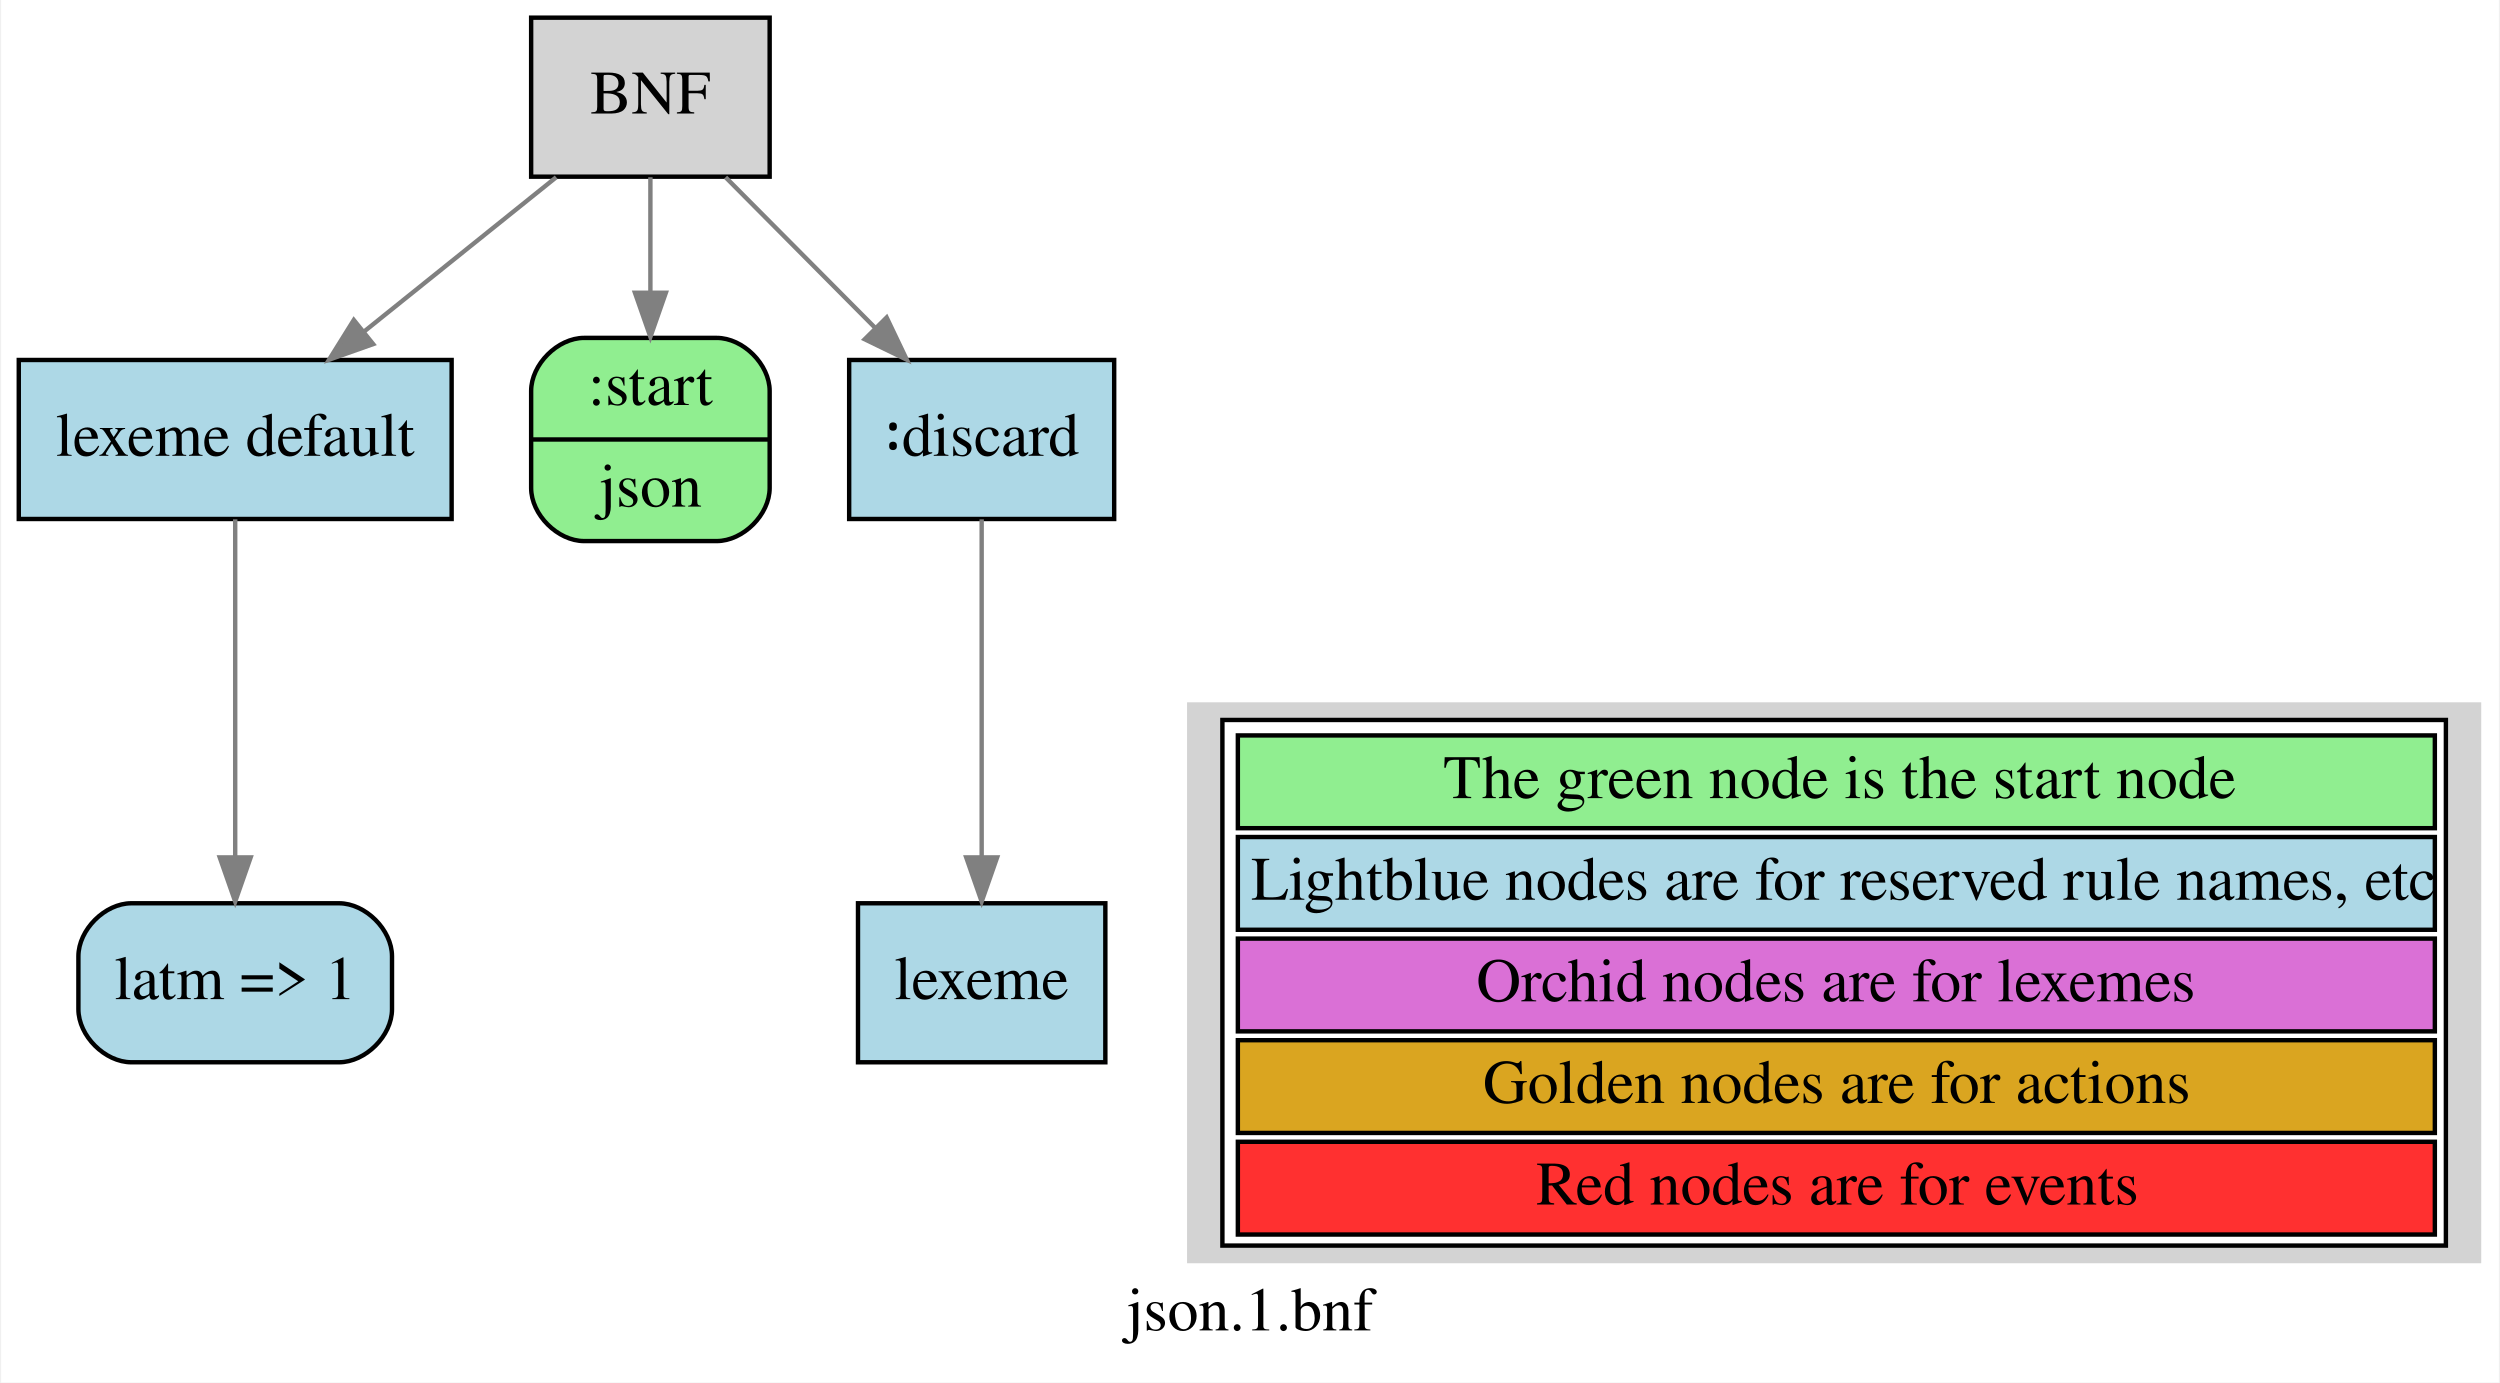
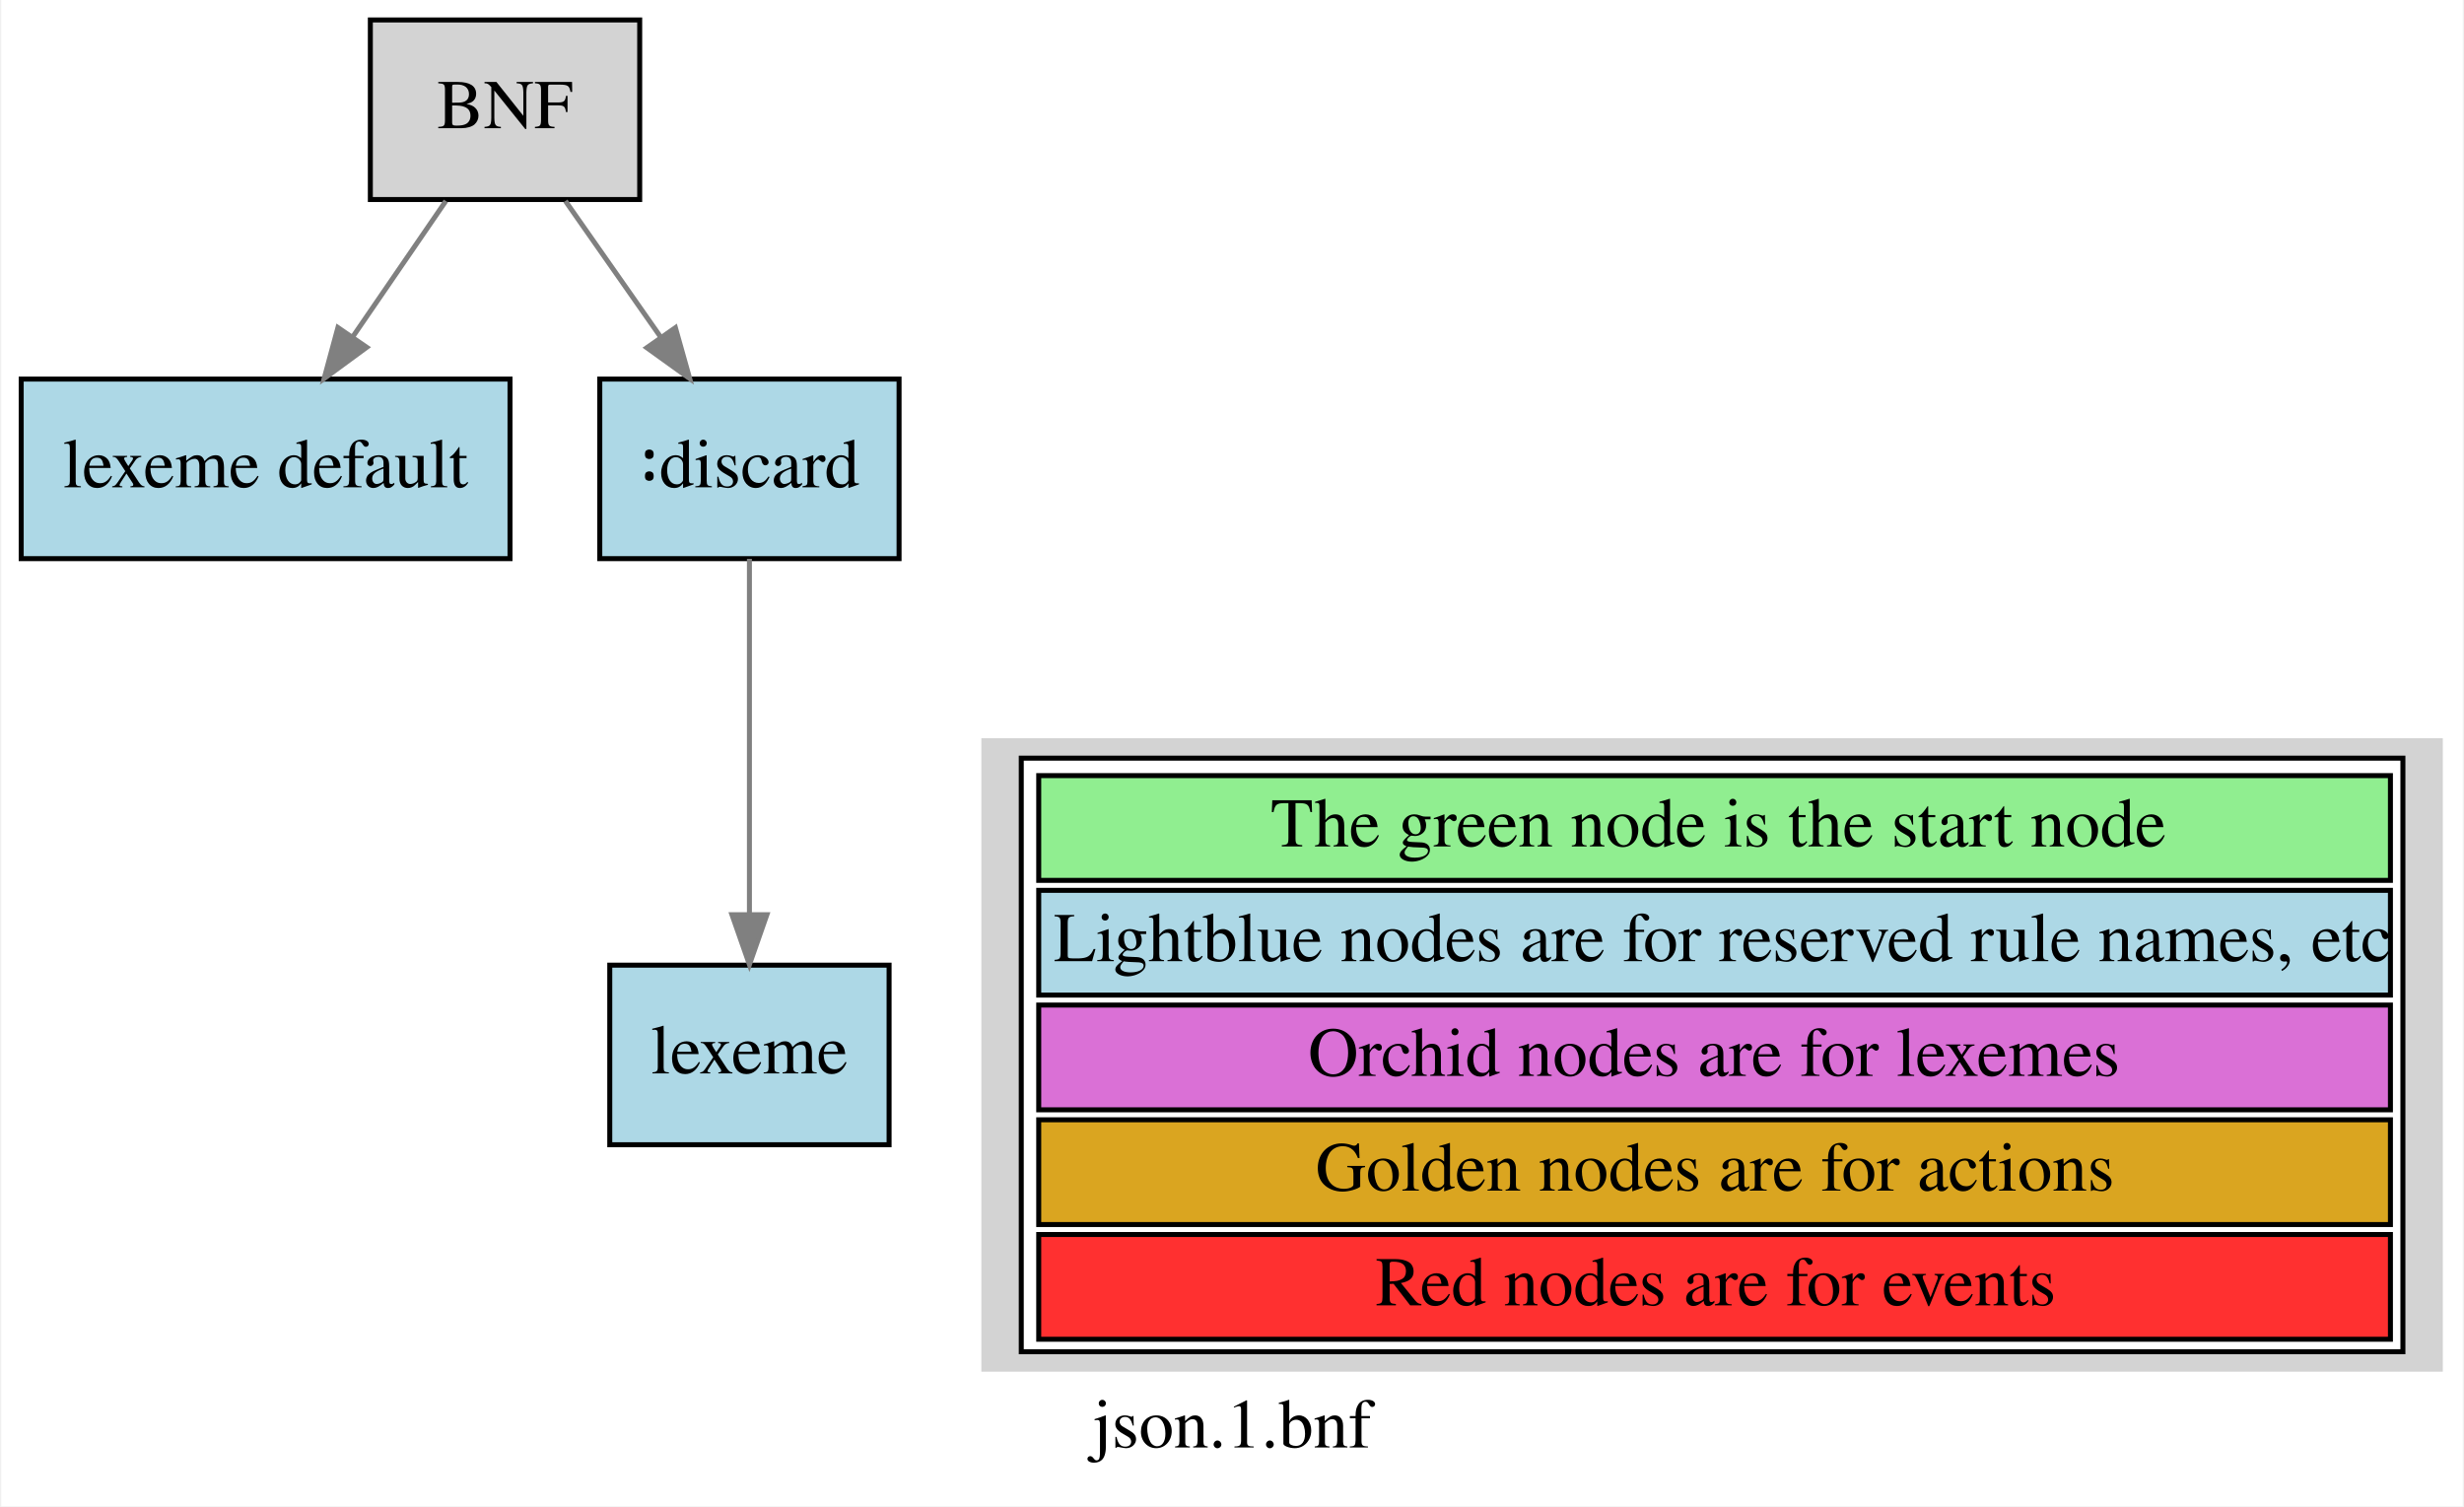
- <svg xmlns="http://www.w3.org/2000/svg" width="566pt" height="313pt" viewBox="0.00 0.00 565.50 313.00">
-   <g id="graph0" class="graph" transform="scale(1 1) rotate(0) translate(4 309)">
-     <polygon fill="white" stroke="none" points="-4,4 -4,-309 561.5,-309 561.5,4 -4,4" />
-     <text text-anchor="middle" x="278.75" y="-7.8" font-family="Times,serif" font-size="14.00">json.1.bnf</text>
+ <svg xmlns="http://www.w3.org/2000/svg" width="494pt" height="302pt" viewBox="0.00 0.00 493.50 302.00">
+   <g id="graph0" class="graph" transform="scale(1 1) rotate(0) translate(4 298)">
+     <polygon fill="white" stroke="none" points="-4,4 -4,-298 489.5,-298 489.5,4 -4,4" />
+     <text text-anchor="middle" x="242.75" y="-7.8" font-family="Times,serif" font-size="14.00">json.1.bnf</text>
    <g id="node1" class="node">
-       <polygon fill="lightblue" stroke="black" points="98,-227.5 7.10543e-15,-227.5 7.10543e-15,-191.5 98,-191.5 98,-227.5" />
-       <text text-anchor="middle" x="49" y="-205.8" font-family="Times,serif" font-size="14.00">lexeme default</text>
+       <polygon fill="lightblue" stroke="black" points="98,-222 0,-222 0,-186 98,-186 98,-222" />
+       <text text-anchor="middle" x="49" y="-200.3" font-family="Times,serif" font-size="14.00">lexeme default</text>
+     </g>
+     <g id="node2" class="node">
+       <polygon fill="lightgrey" stroke="black" points="124,-294 70,-294 70,-258 124,-258 124,-294" />
+       <text text-anchor="middle" x="97" y="-272.3" font-family="Times,serif" font-size="14.00">BNF</text>
+     </g>
+     <g id="edge1" class="edge">
+       <path fill="none" stroke="grey" d="M85.135,-257.697C79.496,-249.474 72.646,-239.483 66.431,-230.421" />
+       <polygon fill="grey" stroke="grey" points="69.271,-228.372 60.729,-222.104 63.498,-232.331 69.271,-228.372" />
    </g>
    <g id="node3" class="node">
-       <path fill="lightblue" stroke="black" d="M25.5,-68.5C25.5,-68.5 72.5,-68.5 72.5,-68.5 78.5,-68.5 84.5,-74.5 84.5,-80.5 84.5,-80.5 84.5,-92.5 84.5,-92.5 84.5,-98.5 78.5,-104.5 72.5,-104.5 72.5,-104.5 25.5,-104.5 25.5,-104.5 19.5,-104.5 13.5,-98.5 13.5,-92.5 13.5,-92.5 13.5,-80.5 13.5,-80.5 13.5,-74.5 19.5,-68.5 25.5,-68.5" />
-       <text text-anchor="middle" x="49" y="-82.8" font-family="Times,serif" font-size="14.00">latm =&gt; 1</text>
+       <polygon fill="lightblue" stroke="black" points="176,-222 116,-222 116,-186 176,-186 176,-222" />
+       <text text-anchor="middle" x="146" y="-200.3" font-family="Times,serif" font-size="14.00">꞉discard</text>
    </g>
    <g id="edge2" class="edge">
-       <path fill="none" stroke="grey" d="M49,-191.42C49,-171.535 49,-138.423 49,-114.923" />
-       <polygon fill="grey" stroke="grey" points="52.5,-114.885 49,-104.885 45.5,-114.885 52.5,-114.885" />
-     </g>
-     <g id="node2" class="node">
-       <polygon fill="lightgrey" stroke="black" points="170,-305 116,-305 116,-269 170,-269 170,-305" />
-       <text text-anchor="middle" x="143" y="-283.3" font-family="Times,serif" font-size="14.00">BNF</text>
-     </g>
-     <g id="edge1" class="edge">
-       <path fill="none" stroke="grey" d="M121.67,-268.868C108.81,-258.539 92.252,-245.24 78.19,-233.945" />
-       <polygon fill="grey" stroke="grey" points="80.234,-231.098 70.246,-227.564 75.85,-236.555 80.234,-231.098" />
+       <path fill="none" stroke="grey" d="M109.112,-257.697C114.868,-249.474 121.862,-239.483 128.206,-230.421" />
+       <polygon fill="grey" stroke="grey" points="131.16,-232.304 134.027,-222.104 125.425,-228.29 131.16,-232.304" />
    </g>
    <g id="node4" class="node">
-       <path fill="lightgreen" stroke="black" d="M128,-186.5C128,-186.5 158,-186.5 158,-186.5 164,-186.5 170,-192.5 170,-198.5 170,-198.5 170,-220.5 170,-220.5 170,-226.5 164,-232.5 158,-232.5 158,-232.5 128,-232.5 128,-232.5 122,-232.5 116,-226.5 116,-220.5 116,-220.5 116,-198.5 116,-198.5 116,-192.5 122,-186.5 128,-186.5" />
-       <text text-anchor="middle" x="143" y="-217.3" font-family="Times,serif" font-size="14.00">:start</text>
-       <polyline fill="none" stroke="black" points="116,-209.5 170,-209.5 " />
-       <text text-anchor="middle" x="143" y="-194.3" font-family="Times,serif" font-size="14.00">json</text>
+       <polygon fill="lightblue" stroke="black" points="174,-104.5 118,-104.5 118,-68.5 174,-68.5 174,-104.5" />
+       <text text-anchor="middle" x="146" y="-82.8" font-family="Times,serif" font-size="14.00">lexeme</text>
    </g>
    <g id="edge3" class="edge">
-       <path fill="none" stroke="grey" d="M143,-268.868C143,-261.175 143,-251.835 143,-242.902" />
-       <polygon fill="grey" stroke="grey" points="146.5,-242.727 143,-232.727 139.5,-242.727 146.5,-242.727" />
+       <path fill="none" stroke="grey" d="M146,-185.958C146,-167.191 146,-136.756 146,-114.687" />
+       <polygon fill="grey" stroke="grey" points="149.5,-114.612 146,-104.612 142.5,-114.612 149.5,-114.612" />
    </g>
    <g id="node5" class="node">
-       <polygon fill="lightblue" stroke="black" points="248,-227.5 188,-227.5 188,-191.5 248,-191.5 248,-227.5" />
-       <text text-anchor="middle" x="218" y="-205.8" font-family="Times,serif" font-size="14.00">꞉discard</text>
-     </g>
-     <g id="edge4" class="edge">
-       <path fill="none" stroke="grey" d="M160.019,-268.868C169.991,-258.829 182.752,-245.983 193.762,-234.9" />
-       <polygon fill="grey" stroke="grey" points="196.484,-237.126 201.049,-227.564 191.518,-232.192 196.484,-237.126" />
-     </g>
-     <g id="node6" class="node">
-       <polygon fill="lightblue" stroke="black" points="246,-104.5 190,-104.5 190,-68.5 246,-68.5 246,-104.5" />
-       <text text-anchor="middle" x="218" y="-82.8" font-family="Times,serif" font-size="14.00">lexeme</text>
-     </g>
-     <g id="edge5" class="edge">
-       <path fill="none" stroke="grey" d="M218,-191.42C218,-171.535 218,-138.423 218,-114.923" />
-       <polygon fill="grey" stroke="grey" points="221.5,-114.885 218,-104.885 214.5,-114.885 221.5,-114.885" />
-     </g>
-     <g id="node7" class="node">
-       <polygon fill="lightgrey" stroke="none" points="557.5,-150 264.5,-150 264.5,-23 557.5,-23 557.5,-150" />
-       <polygon fill="white" stroke="none" points="272.5,-27 272.5,-146 549.5,-146 549.5,-27 272.5,-27" />
-       <polygon fill="lightgreen" stroke="none" points="276,-121.5 276,-142.5 547,-142.5 547,-121.5 276,-121.5" />
-       <polygon fill="none" stroke="black" points="276,-121.5 276,-142.5 547,-142.5 547,-121.5 276,-121.5" />
-       <text text-anchor="start" x="322.5" y="-128.3" font-family="Times,serif" font-size="14.00">The green node is the start node</text>
-       <polygon fill="lightblue" stroke="none" points="276,-98.5 276,-119.5 547,-119.5 547,-98.5 276,-98.5" />
-       <polygon fill="none" stroke="black" points="276,-98.5 276,-119.5 547,-119.5 547,-98.5 276,-98.5" />
-       <text text-anchor="start" x="279" y="-105.3" font-family="Times,serif" font-size="14.00">Lightblue nodes are for reserved rule names, etc</text>
-       <polygon fill="orchid" stroke="none" points="276,-75.5 276,-96.5 547,-96.5 547,-75.5 276,-75.5" />
-       <polygon fill="none" stroke="black" points="276,-75.5 276,-96.5 547,-96.5 547,-75.5 276,-75.5" />
-       <text text-anchor="start" x="330" y="-82.3" font-family="Times,serif" font-size="14.00">Orchid nodes are for lexemes</text>
-       <polygon fill="goldenrod" stroke="none" points="276,-52.5 276,-73.5 547,-73.5 547,-52.5 276,-52.5" />
-       <polygon fill="none" stroke="black" points="276,-52.5 276,-73.5 547,-73.5 547,-52.5 276,-52.5" />
-       <text text-anchor="start" x="331.5" y="-59.3" font-family="Times,serif" font-size="14.00">Golden nodes are for actions</text>
-       <polygon fill="#ff3030" stroke="none" points="276,-29.5 276,-50.5 547,-50.5 547,-29.5 276,-29.5" />
-       <polygon fill="none" stroke="black" points="276,-29.5 276,-50.5 547,-50.5 547,-29.5 276,-29.5" />
-       <text text-anchor="start" x="343.5" y="-36.3" font-family="Times,serif" font-size="14.00">Red nodes are for events</text>
-       <polygon fill="none" stroke="black" points="272.5,-27 272.5,-146 549.5,-146 549.5,-27 272.5,-27" />
+       <polygon fill="lightgrey" stroke="none" points="485.5,-150 192.5,-150 192.5,-23 485.5,-23 485.5,-150" />
+       <polygon fill="white" stroke="none" points="200.5,-27 200.5,-146 477.5,-146 477.5,-27 200.5,-27" />
+       <polygon fill="lightgreen" stroke="none" points="204,-121.5 204,-142.5 475,-142.5 475,-121.5 204,-121.5" />
+       <polygon fill="none" stroke="black" points="204,-121.5 204,-142.5 475,-142.5 475,-121.5 204,-121.5" />
+       <text text-anchor="start" x="250.5" y="-128.3" font-family="Times,serif" font-size="14.00">The green node is the start node</text>
+       <polygon fill="lightblue" stroke="none" points="204,-98.5 204,-119.5 475,-119.5 475,-98.5 204,-98.5" />
+       <polygon fill="none" stroke="black" points="204,-98.5 204,-119.5 475,-119.5 475,-98.5 204,-98.5" />
+       <text text-anchor="start" x="207" y="-105.3" font-family="Times,serif" font-size="14.00">Lightblue nodes are for reserved rule names, etc</text>
+       <polygon fill="orchid" stroke="none" points="204,-75.5 204,-96.5 475,-96.5 475,-75.5 204,-75.5" />
+       <polygon fill="none" stroke="black" points="204,-75.5 204,-96.5 475,-96.5 475,-75.5 204,-75.5" />
+       <text text-anchor="start" x="258" y="-82.3" font-family="Times,serif" font-size="14.00">Orchid nodes are for lexemes</text>
+       <polygon fill="goldenrod" stroke="none" points="204,-52.5 204,-73.5 475,-73.5 475,-52.5 204,-52.5" />
+       <polygon fill="none" stroke="black" points="204,-52.5 204,-73.5 475,-73.5 475,-52.5 204,-52.5" />
+       <text text-anchor="start" x="259.5" y="-59.3" font-family="Times,serif" font-size="14.00">Golden nodes are for actions</text>
+       <polygon fill="#ff3030" stroke="none" points="204,-29.5 204,-50.5 475,-50.5 475,-29.5 204,-29.5" />
+       <polygon fill="none" stroke="black" points="204,-29.5 204,-50.5 475,-50.5 475,-29.5 204,-29.5" />
+       <text text-anchor="start" x="271.5" y="-36.3" font-family="Times,serif" font-size="14.00">Red nodes are for events</text>
+       <polygon fill="none" stroke="black" points="200.5,-27 200.5,-146 477.5,-146 477.5,-27 200.5,-27" />
    </g>
  </g>
</svg>
